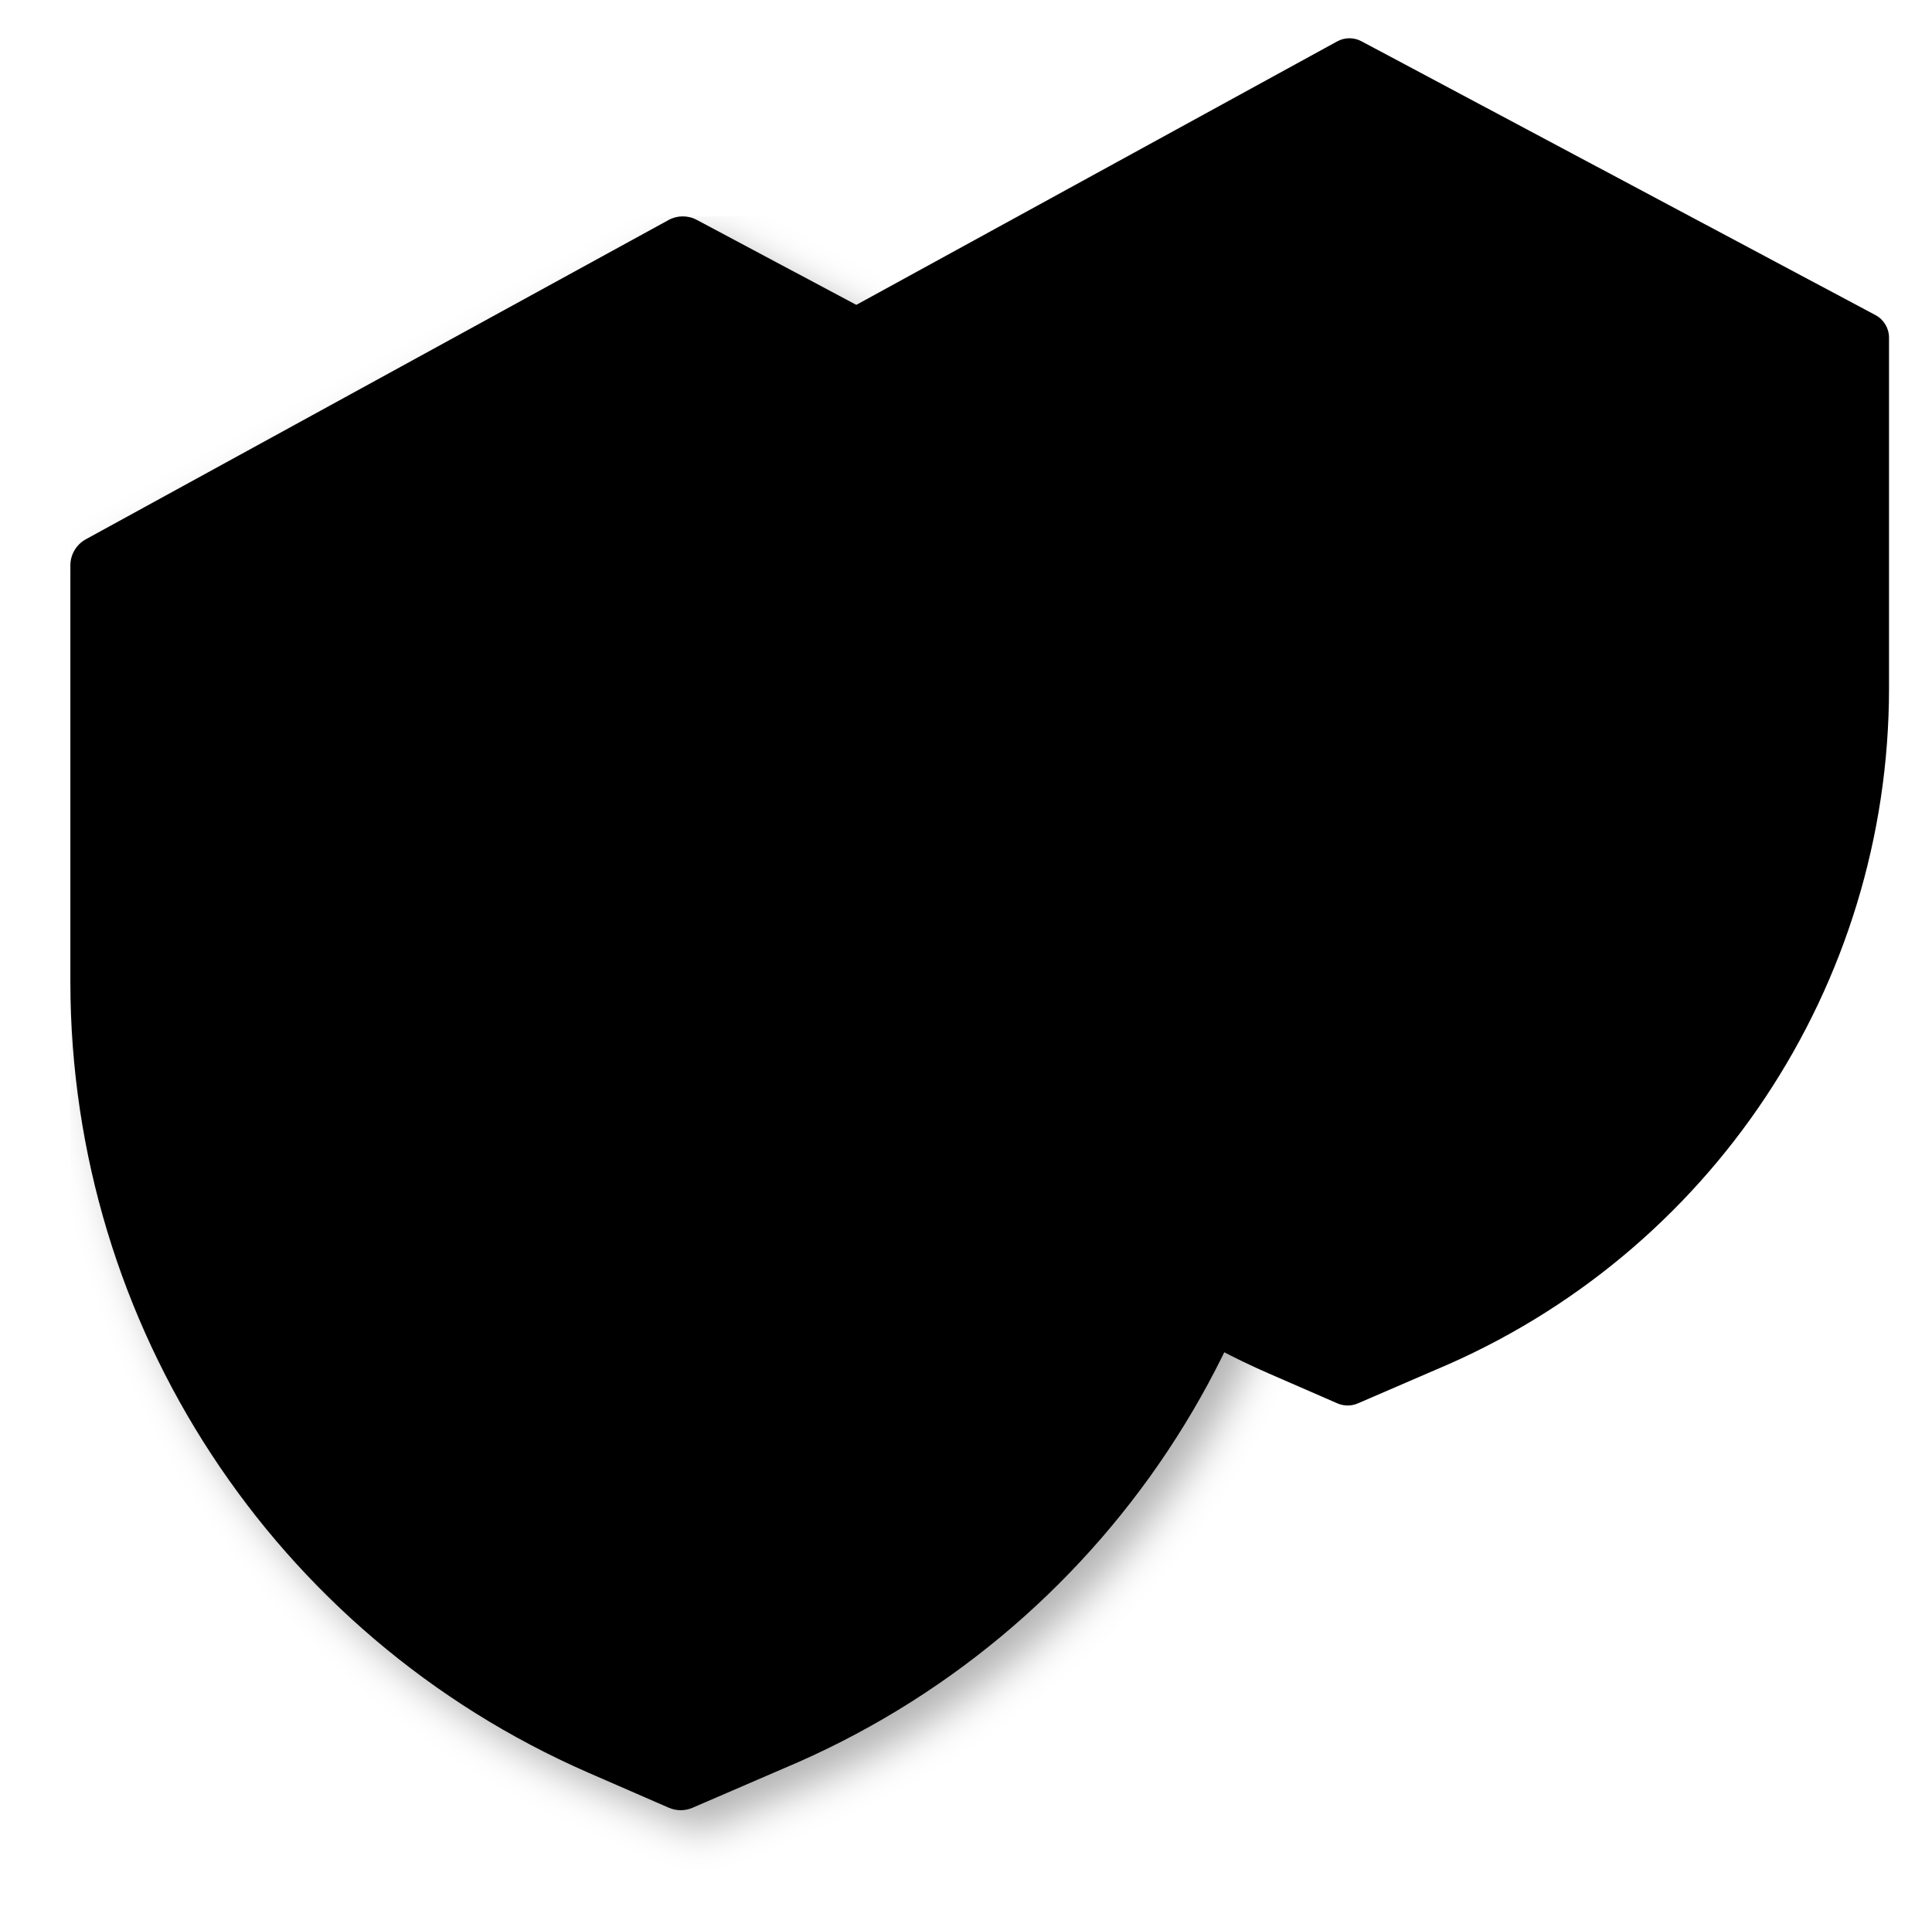
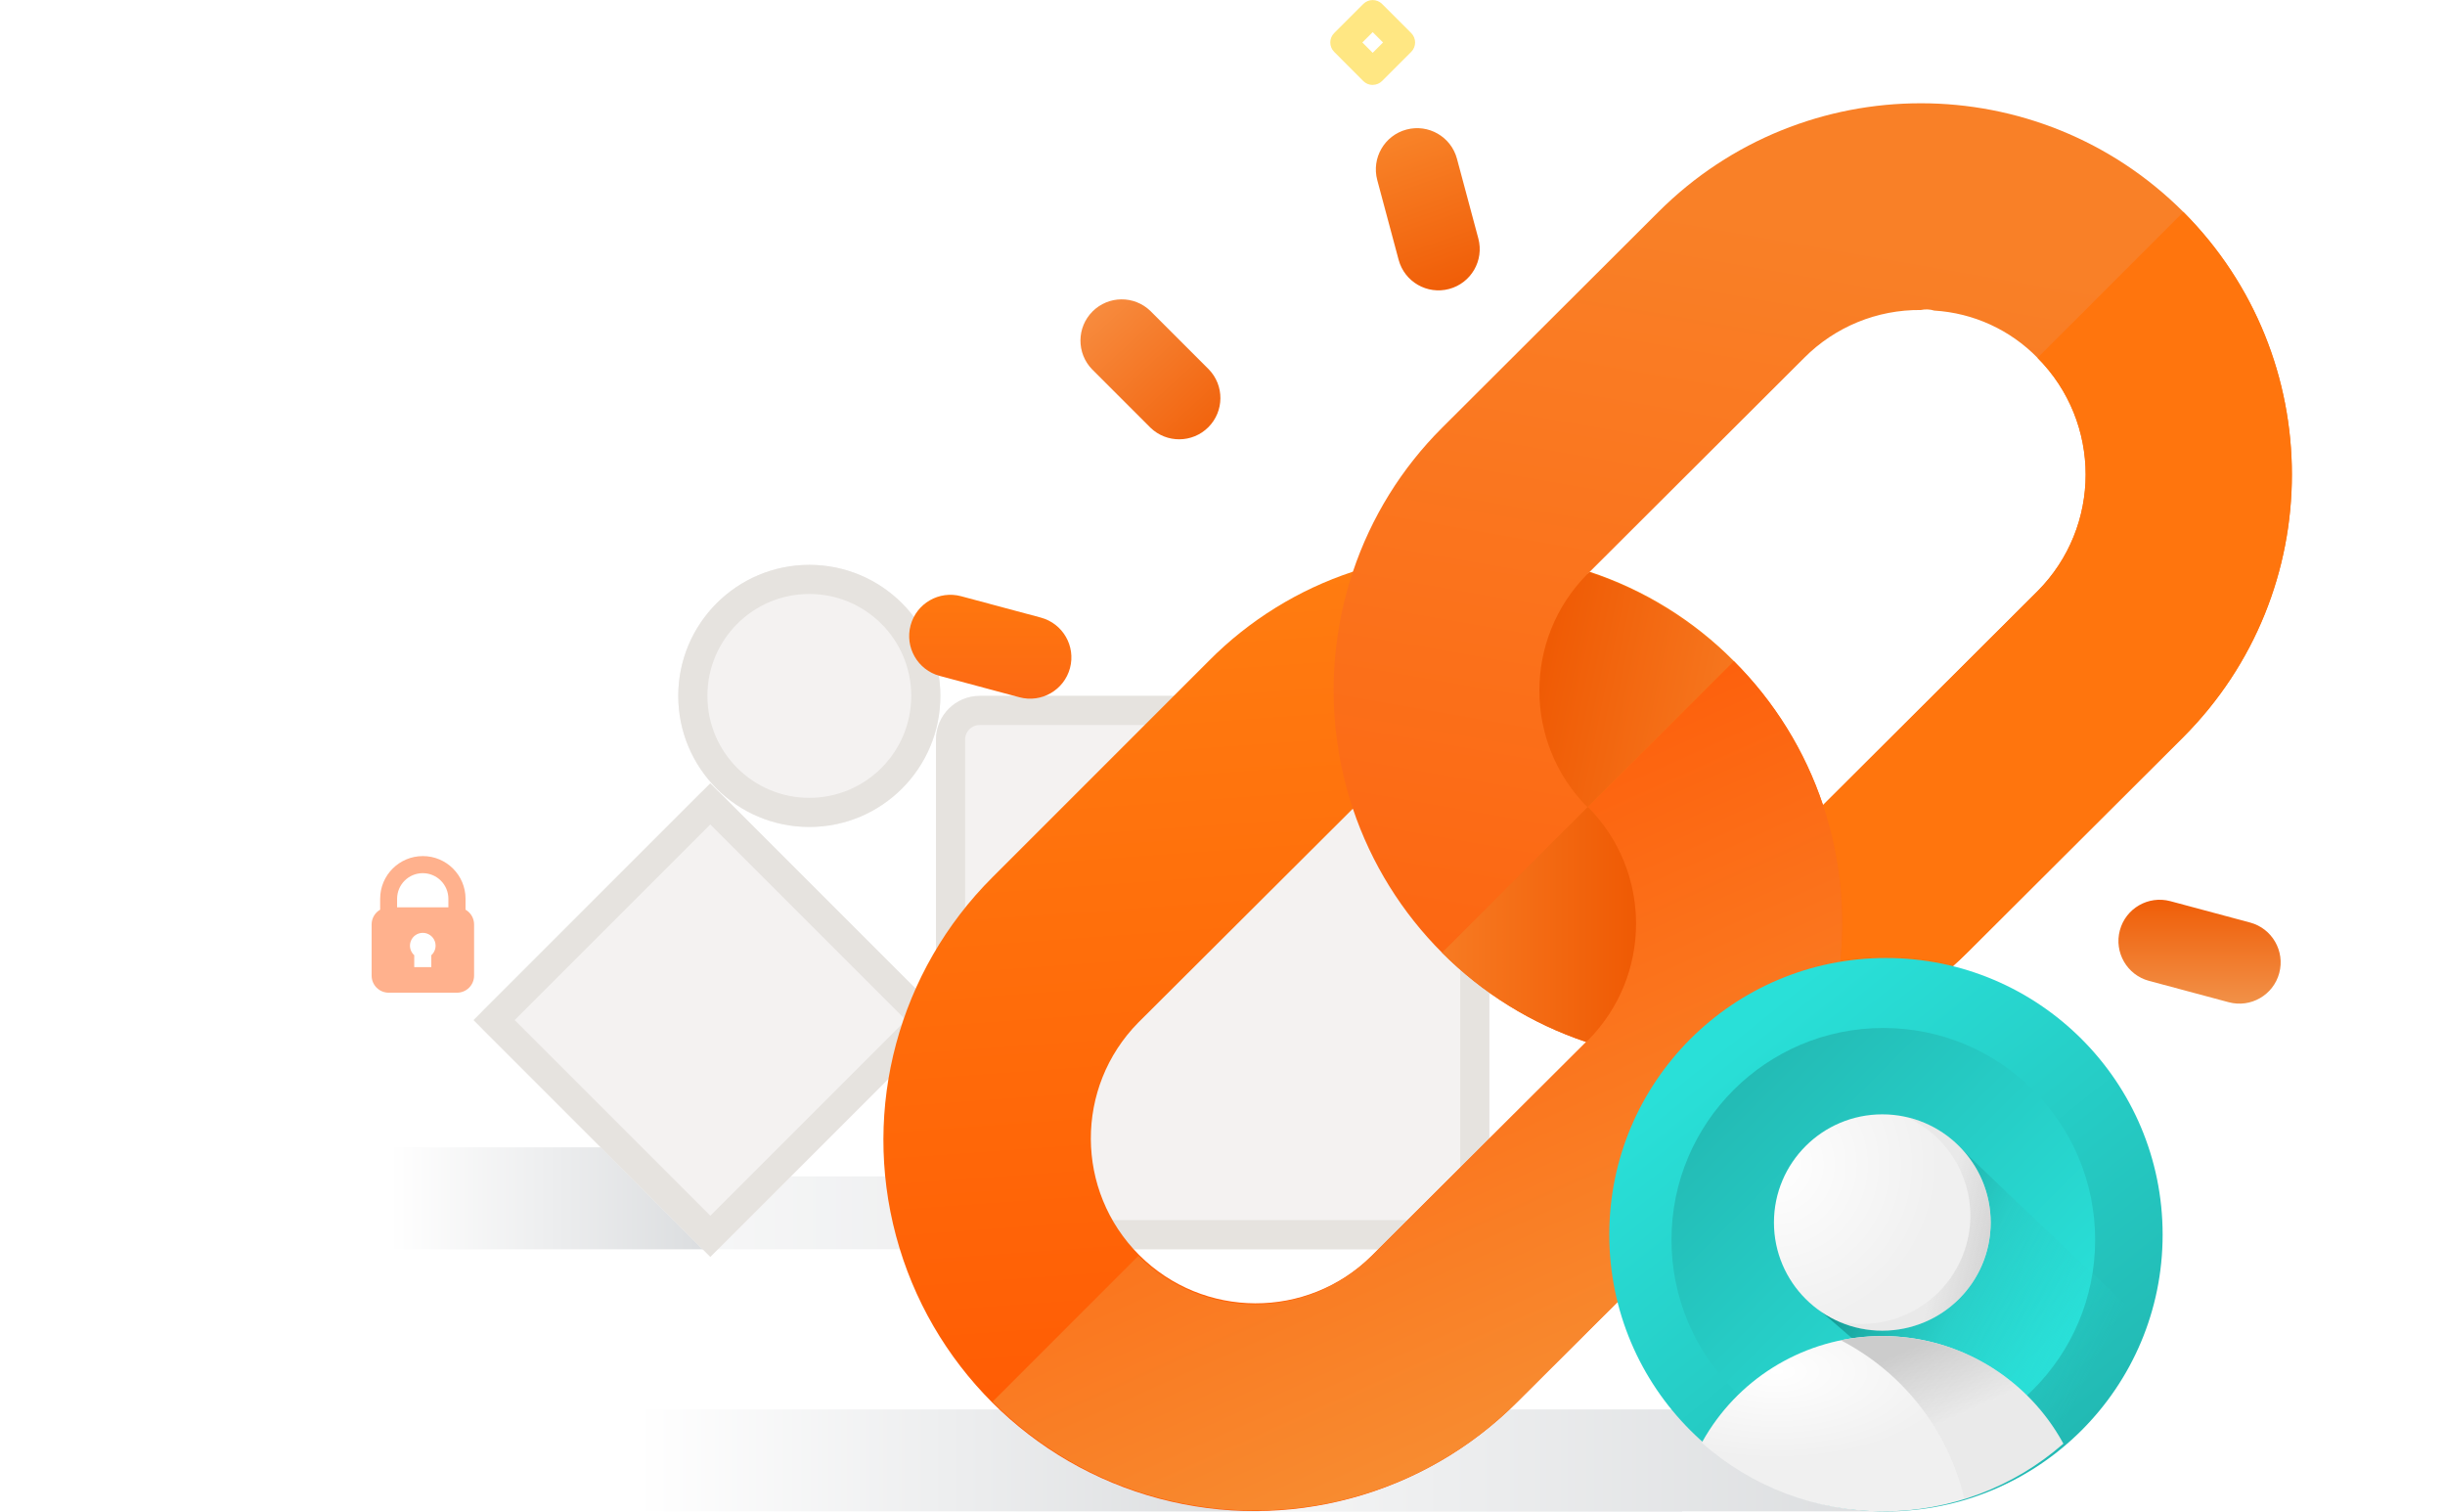
- <svg xmlns="http://www.w3.org/2000/svg" version="1.1" class="icon" id="associated-accounts-mini" x="0px" y="0px" width="101px" height="100px" viewBox="0 0 101 100" xml:space="preserve">
-   <g id="account_1_">
-     <path id="shield_1_" class="path fill blue" d="M98.045,16.476L71.175,2.158c-0.398-0.213-0.876-0.21-1.272,0.007L43.776,16.484   c-0.428,0.234-0.695,0.684-0.695,1.173v18.703c0.016,15.375,9.125,29.283,23.211,35.443l3.627,1.58   c0.338,0.147,0.725,0.147,1.063,0.001l4.087-1.765c14.348-6.026,23.682-20.069,23.684-35.63V17.657   C98.754,17.163,98.48,16.708,98.045,16.476z M45.756,36.359 M74.022,69.159" />
-     <g id="user_1_">
-       <g>
-         <path class="path fill white" d="M81.227,39.618c-1.589-1.587-3.478-2.763-5.541-3.474c2.209-1.521,3.66-4.067,3.66-6.946     c0-4.647-3.781-8.428-8.429-8.428c-4.647,0-8.427,3.78-8.427,8.428c0,2.879,1.451,5.425,3.659,6.946     c-2.062,0.711-3.952,1.887-5.541,3.474c-2.753,2.754-4.27,6.415-4.27,10.309h2.278c0-6.783,5.518-12.301,12.3-12.301     c6.783,0,12.301,5.518,12.301,12.301h2.278C85.496,46.033,83.98,42.372,81.227,39.618z M70.917,35.349     c-3.391,0-6.149-2.759-6.149-6.151s2.758-6.15,6.149-6.15c3.392,0,6.152,2.758,6.152,6.15S74.309,35.349,70.917,35.349z" />
-       </g>
-     </g>
-   </g>
-   <g id="account-shadow">
-     <defs>
-       <filter id="f1" x="0" y="0" width="200%" height="200%">
-         <feOffset result="offOut" in="SourceAlpha" dx="1" dy="1" />
-         <feBlend in="SourceGraphic" in2="blurOut" mode="normal" />
-         <feGaussianBlur result="blurOut" in="offOut" stdDeviation="1" />
-         <feComponentTransfer>
-           <feFuncA type="linear" slope="0.3" />
-         </feComponentTransfer>
-         <feMerge>
-           <feMergeNode />
-           <feMergeNode in="SourceGraphic" />
-         </feMerge>
-       </filter>
-     </defs>
-     <g>
-       <g>
-         <path id="shield_15_" filter="url(#f1)" class="path fill primary" d="M67.751,28.189l-31.323-16.69c-0.465-0.249-1.021-0.245-1.483,0.009L4.489,28.198     c-0.499,0.273-0.81,0.797-0.81,1.367v21.802C3.697,69.29,14.316,85.502,30.736,92.684l4.229,1.842     c0.394,0.172,0.845,0.172,1.24,0.001l4.764-2.057c16.726-7.025,27.606-23.395,27.608-41.535v-21.37     C68.577,28.99,68.258,28.459,67.751,28.189z M6.797,51.367 M39.747,89.601" />
-         <g id="user_13_">
-           <g>
-             <path class="path fill white" d="M48.145,55.166c-1.853-1.85-4.054-3.221-6.458-4.05c2.575-1.773,4.266-4.741,4.266-8.097       c0-5.418-4.407-9.824-9.825-9.824c-5.417,0-9.824,4.406-9.824,9.824c0,3.356,1.692,6.324,4.266,8.097       c-2.403,0.829-4.607,2.2-6.459,4.05c-3.209,3.21-4.977,7.479-4.977,12.018h2.655c0-7.907,6.432-14.339,14.338-14.339       c7.907,0,14.34,6.432,14.34,14.339h2.655C53.122,62.644,51.355,58.375,48.145,55.166z M36.127,50.188       c-3.953,0-7.169-3.216-7.169-7.17s3.216-7.169,7.169-7.169c3.954,0,7.171,3.215,7.171,7.169S40.082,50.188,36.127,50.188z" />
+ <svg xmlns="http://www.w3.org/2000/svg" xmlns:xlink="http://www.w3.org/1999/xlink" width="146.876" height="90.79" viewBox="0 0 146.876 103.79">
+   <defs>
+     <linearGradient id="linear-gradient" x1="0.274" y1="0.5" x2="1" y2="0.5" gradientUnits="objectBoundingBox">
+       <stop offset="0" stop-color="#fff" />
+       <stop offset="1" stop-color="#dbdddf" />
+     </linearGradient>
+     <linearGradient id="linear-gradient-7" x1="0.446" y1="-0.191" x2="0.55" y2="1.09" gradientUnits="objectBoundingBox">
+       <stop offset="0" stop-color="#ff8313" />
+       <stop offset="1" stop-color="#ff5401" />
+     </linearGradient>
+     <linearGradient id="linear-gradient-8" x1="1.224" y1="0.638" x2="0.779" y2="-0.237" gradientUnits="objectBoundingBox">
+       <stop offset="0" stop-color="#f79034" />
+       <stop offset="1" stop-color="#ff5402" />
+     </linearGradient>
+     <linearGradient id="linear-gradient-9" x1="-0.136" y1="-0.239" x2="1" y2="1" gradientUnits="objectBoundingBox">
+       <stop offset="0" stop-color="#f9984e" />
+       <stop offset="1" stop-color="#f16009" />
+     </linearGradient>
+     <linearGradient id="linear-gradient-10" x1="0.5" x2="0.5" y2="1" gradientUnits="objectBoundingBox">
+       <stop offset="0" stop-color="#ff770e" />
+       <stop offset="1" stop-color="#fc6914" />
+     </linearGradient>
+     <linearGradient id="linear-gradient-11" x1="0.5" x2="0.726" y2="1" gradientUnits="objectBoundingBox">
+       <stop offset="0" stop-color="#f88228" />
+       <stop offset="1" stop-color="#f05d07" />
+     </linearGradient>
+     <linearGradient id="linear-gradient-12" x1="0.621" y1="0.159" x2="0.456" y2="1.09" gradientUnits="objectBoundingBox">
+       <stop offset="0" stop-color="#f98027" />
+       <stop offset="1" stop-color="#fd630f" />
+     </linearGradient>
+     <linearGradient id="linear-gradient-13" x1="-0.22" y1="0.5" x2="1.12" y2="0.5" gradientUnits="objectBoundingBox">
+       <stop offset="0" stop-color="#f98229" />
+       <stop offset="1" stop-color="#ee5600" />
+     </linearGradient>
+     <linearGradient id="linear-gradient-14" x1="1.333" y1="0.693" x2="-0.13" y2="0.324" xlink:href="#linear-gradient-13" />
+     <linearGradient id="linear-gradient-15" x1="3.002" y1="1.1" x2="-0.373" y2="-1.202" gradientUnits="objectBoundingBox">
+       <stop offset="0" stop-color="#ff740d" />
+       <stop offset="1" stop-color="#ff750d" />
+     </linearGradient>
+     <linearGradient id="linear-gradient-16" x1="0.5" y1="1" x2="0" gradientUnits="objectBoundingBox">
+       <stop offset="0" stop-color="#29cfc8" />
+       <stop offset="1" stop-color="#0882c2" />
+     </linearGradient>
+     <linearGradient id="linear-gradient-17" x1="0.5" y1="1" x2="0.5" gradientUnits="objectBoundingBox">
+       <stop offset="0" stop-color="#f19148" />
+       <stop offset="1" stop-color="#f05d07" />
+     </linearGradient>
+     <linearGradient id="linear-gradient-18" x1="0.5" y1="1" x2="0.5" gradientUnits="objectBoundingBox">
+       <stop offset="0" stop-color="#16a1eb" />
+       <stop offset="1" stop-color="#067dbd" />
+     </linearGradient>
+     <linearGradient id="linear-gradient-19" x1="0.757" y1="0.959" x2="0.149" y2="0.196" gradientUnits="objectBoundingBox">
+       <stop offset="0" stop-color="#22b9b3" />
+       <stop offset="1" stop-color="#29e0d8" />
+     </linearGradient>
+     <linearGradient id="linear-gradient-20" x1="0.821" y1="0.821" x2="0.126" y2="0.126" gradientUnits="objectBoundingBox">
+       <stop offset="0" stop-color="#29e0d8" />
+       <stop offset="1" stop-color="#23bab4" />
+     </linearGradient>
+     <linearGradient id="linear-gradient-21" x1="0.084" y1="0.36" x2="0.818" y2="0.733" gradientUnits="objectBoundingBox">
+       <stop offset="0" stop-color="#0f8d87" />
+       <stop offset="0.472" stop-color="#2ac8c2" stop-opacity="0.49" />
+       <stop offset="1" stop-color="#29e0d8" stop-opacity="0" />
+     </linearGradient>
+     <radialGradient id="radial-gradient" cx="0.208" cy="0.202" r="0.5" gradientUnits="objectBoundingBox">
+       <stop offset="0" stop-color="#fff" />
+       <stop offset="1" stop-color="#f0f0f0" />
+     </radialGradient>
+     <radialGradient id="radial-gradient-2" cx="0" cy="0.233" r="0.764" gradientTransform="translate(0.106 0.025) rotate(27.054)" xlink:href="#radial-gradient" />
+     <linearGradient id="linear-gradient-22" x1="0.433" x2="0.678" y2="0.398" gradientUnits="objectBoundingBox">
+       <stop offset="0" stop-color="#ccc" />
+       <stop offset="1" stop-color="#ccc" stop-opacity="0.169" />
+     </linearGradient>
+     <linearGradient id="linear-gradient-23" x1="0.719" y1="0.4" x2="1.177" y2="0.537" gradientUnits="objectBoundingBox">
+       <stop offset="0" stop-color="#ccc" stop-opacity="0.188" />
+       <stop offset="1" stop-color="#ccc" />
+     </linearGradient>
+   </defs>
+   <g id="associated-accounts-mini" transform="translate(-203 -98.21)">
+     <g id="lock-idle-accounts-illustration">
+       <rect id="Rectangle_500" data-name="Rectangle 500" width="86" height="7" transform="translate(241 177)" fill="url(#linear-gradient)" />
+       <rect id="Rectangle_455" data-name="Rectangle 455" width="66" height="5" transform="translate(203 179)" opacity="0.6" fill="url(#linear-gradient)" />
+       <path id="Path_98" d="M141.064,46.254a.914.914,0,0,1-.645-.267l-2-2.005a.914.914,0,0,1,0-1.291l2-2a.914.914,0,0,1,1.291,0l2,2a.914.914,0,0,1,0,1.291l-2,2a.909.909,0,0,1-.645.267Zm-.711-2.917.711.711.711-.711-.711-.711Z" transform="translate(145.688 57.79)" fill="#ffe783" />
+       <path id="padlock" d="M70.9,3.681V2.932a2.932,2.932,0,1,0-5.864,0v.749a1.169,1.169,0,0,0-.586,1.01V8.209a1.174,1.174,0,0,0,1.173,1.173h4.691a1.174,1.174,0,0,0,1.173-1.173V4.691a1.169,1.169,0,0,0-.586-1.01ZM67.963,1.173a1.761,1.761,0,0,1,1.759,1.759v.586H66.2V2.932a1.761,1.761,0,0,1,1.759-1.759Zm.586,5.635v.815H67.377V6.808a.88.88,0,1,1,1.173,0Z" transform="translate(153.555 157)" fill="#ffb18d" />
+       <rect id="Rectangle_446" data-name="Rectangle 446" width="66" height="5" transform="translate(242 197)" fill="url(#linear-gradient)" />
+       <rect id="Rectangle_450" data-name="Rectangle 450" width="86" height="7" transform="translate(237 195)" fill="url(#linear-gradient)" />
+       <rect id="Rectangle_484" data-name="Rectangle 484" width="59" height="7" transform="translate(220 195)" fill="url(#linear-gradient)" />
+       <g id="Group_1293" data-name="Group 1293" transform="translate(17)">
+         <rect id="Rectangle_499" data-name="Rectangle 499" width="30" height="7" transform="translate(194 177)" fill="url(#linear-gradient)" />
+         <g id="Group_1275" data-name="Group 1275" transform="translate(208 137)">
+           <g id="Rectangle_496" data-name="Rectangle 496" transform="translate(31.763 9)" fill="#f4f2f1" stroke="#e6e3df" stroke-width="2">
+             <rect width="38" height="38" rx="3" stroke="none" />
+             <rect x="1" y="1" width="36" height="36" rx="2" fill="none" />
+           </g>
+           <g id="Rectangle_497" data-name="Rectangle 497" transform="translate(16.264 47.527) rotate(-135)" fill="#f4f2f1" stroke="#e6e3df" stroke-width="2">
+             <rect width="23" height="23" rx="1" stroke="none" />
+             <rect x="1" y="1" width="21" height="21" fill="none" />
+           </g>
+           <g id="Ellipse_222" data-name="Ellipse 222" transform="translate(14.063 0)" fill="#f4f2f1" stroke="#e6e3df" stroke-width="2">
+             <ellipse cx="9" cy="9" rx="9" ry="9" stroke="none" />
+             <ellipse cx="9" cy="9" rx="8" ry="8" fill="none" />
          </g>
        </g>
      </g>
    </g>
+     <g id="link" transform="translate(253.194 105.184)">
+       <path id="Path_2189" data-name="Path 2189" d="M64.485,201.413l9.174-13.9-9.174-2.364a25.282,25.282,0,0,0-6.129-9.895,24.893,24.893,0,0,0-9.895-6.129l-.12.12L37.164,168.8l-4.968.32a24.894,24.894,0,0,0-9.895,6.129L7.45,190.1A25.481,25.481,0,1,0,43.5,226.121l14.851-14.813A25.277,25.277,0,0,0,64.485,201.413Zm-31,14.693a11.331,11.331,0,0,1-16.024-16.024L32.2,185.389l8.052,7.972,8.092,7.932Z" transform="translate(0 -136.834)" fill="url(#linear-gradient-7)" />
+       <path id="Path_2190" data-name="Path 2190" d="M90.364,239.013,75.513,253.826a25.494,25.494,0,0,1-36.054,0l10.015-10.015a11.327,11.327,0,0,0,16.024,0L80.349,229l-8.092-7.932,18.107-18.107a25.281,25.281,0,0,1,6.129,9.895l9.174,2.364-9.174,13.9A25.278,25.278,0,0,1,90.364,239.013Z" transform="translate(-32.009 -164.539)" fill="url(#linear-gradient-8)" />
+       <g id="Group_1253" data-name="Group 1253">
+         <path id="Path_2192" data-name="Path 2192" d="M76.113,80.117l-4.006-4.006a2.833,2.833,0,0,1,4.006-4.006l4.006,4.006a2.833,2.833,0,0,1-4.006,4.006Z" transform="translate(-57.818 -57.722)" fill="url(#linear-gradient-9)" />
+         <path id="Path_2194" data-name="Path 2194" d="M9.253,180.967a2.832,2.832,0,0,1,3.47-2l5.473,1.467a2.833,2.833,0,0,1-1.467,5.473l-5.473-1.467A2.834,2.834,0,0,1,9.253,180.967Z" transform="translate(-7.429 -144.997)" fill="url(#linear-gradient-10)" />
+         <path id="Path_2196" data-name="Path 2196" d="M180.434,18.2l-1.467-5.473a2.833,2.833,0,1,1,5.473-1.467l1.467,5.473a2.833,2.833,0,1,1-5.473,1.467Z" transform="translate(-145.095 -7.333)" fill="url(#linear-gradient-11)" />
+       </g>
+       <path id="Path_2197" data-name="Path 2197" d="M221.859,7.582a25.5,25.5,0,0,0-36.054,0L170.954,22.4a25.281,25.281,0,0,0-6.129,9.895,25.673,25.673,0,0,0,0,16.265,25.438,25.438,0,0,0,16.024,16.024l.12-.12a11.364,11.364,0,0,0,0-16.024,11.364,11.364,0,0,1,0-16.024L195.82,17.6a11.138,11.138,0,0,1,8.012-3.285,1.834,1.834,0,0,1,.921.04,10.817,10.817,0,0,1,7.09,3.245,11.364,11.364,0,0,1,0,16.024l-14.73,14.693a25.673,25.673,0,0,1,0,16.265,25.826,25.826,0,0,0,9.895-6.129l14.851-14.813A25.533,25.533,0,0,0,221.859,7.582Z" transform="translate(-132.628 0)" fill="url(#linear-gradient-12)" />
+       <g id="Group_1183" data-name="Group 1183" transform="translate(38.325 7.583)">
+         <path id="Path_2198" data-name="Path 2198" d="M212.978,272.019l-.12.12a25.242,25.242,0,0,1-9.9-6.129l10.015-10.015A11.364,11.364,0,0,1,212.978,272.019Z" transform="translate(-202.963 -215.143)" fill="url(#linear-gradient-13)" />
+         <path id="Path_2241" data-name="Path 2241" d="M206.268,256.115l.12-.12a25.242,25.242,0,0,1,9.9,6.129L206.268,272.14A11.364,11.364,0,0,1,206.268,256.115Z" transform="translate(-196.283 -231.261)" fill="url(#linear-gradient-14)" />
+         <path id="Path_2199" data-name="Path 2199" d="M366.24,75.71,351.389,90.524a25.825,25.825,0,0,1-9.895,6.129,25.674,25.674,0,0,0,0-16.265L356.224,65.7a11.364,11.364,0,0,0,0-16.024L366.24,39.656A25.532,25.532,0,0,1,366.24,75.71Z" transform="translate(-315.335 -39.656)" fill="url(#linear-gradient-15)" />
+       </g>
+       <g id="Group_1254" data-name="Group 1254" transform="translate(56.727 54.822)">
+         <path id="Path_2192-2" data-name="Path 2192" d="M76.113,72.105l4.006,4.006a2.833,2.833,0,0,1-4.006,4.006l-4.006-4.006a2.833,2.833,0,0,1,4.006-4.006Z" transform="translate(-53.497 -53.499)" fill="url(#linear-gradient-16)" />
+         <path id="Path_2194-2" data-name="Path 2194" d="M20.2,183.9a2.832,2.832,0,0,1-3.47,2l-5.473-1.467a2.833,2.833,0,1,1,1.467-5.473l5.473,1.467A2.834,2.834,0,0,1,20.2,183.9Z" transform="translate(18.887 -178.87)" fill="url(#linear-gradient-17)" />
+         <path id="Path_2196-2" data-name="Path 2196" d="M184.44,11.256l1.467,5.473a2.833,2.833,0,1,1-5.473,1.467l-1.467-5.473a2.833,2.833,0,0,1,5.473-1.467Z" transform="translate(-178.87 18.884)" fill="url(#linear-gradient-18)" />
+       </g>
+     </g>
+     <g id="Group_1252" data-name="Group 1252" transform="translate(-1281 -1532.646)">
+       <circle id="Ellipse_177" data-name="Ellipse 177" cx="19" cy="19" r="19" transform="translate(1584 1696.645)" fill="url(#linear-gradient-19)" />
+       <circle id="Ellipse_181" data-name="Ellipse 181" cx="14.547" cy="14.547" r="14.547" transform="translate(1588.272 1701.45)" fill="url(#linear-gradient-20)" />
+       <path id="Intersection_8" data-name="Intersection 8" d="M0,10.411,10.524,0C16.9,6.126,21.2,10.136,23.3,12.069a18.859,18.859,0,0,1-8.95,10.787Z" transform="translate(1597.411 1709.522)" fill="url(#linear-gradient-21)" />
+       <path id="Intersection_5" data-name="Intersection 5" d="M0,7.323q.238-.432.507-.849a14.154,14.154,0,0,1,23.81.045q.273.426.514.868a18.734,18.734,0,0,1-12.379,4.65A18.733,18.733,0,0,1,0,7.323Z" transform="translate(1590.352 1722.609)" fill="url(#radial-gradient)" />
+       <ellipse id="Ellipse_180" data-name="Ellipse 180" cx="7.442" cy="7.428" rx="7.442" ry="7.428" transform="translate(1595.308 1707.381)" fill="url(#radial-gradient-2)" />
+       <path id="Subtraction_21" data-name="Subtraction 21" d="M8.493,11.191h0A16.528,16.528,0,0,0,0,.287,14.251,14.251,0,0,1,7.608.819a14.084,14.084,0,0,1,4.068,2.267,14.165,14.165,0,0,1,3.094,3.432c.181.282.354.574.514.868a18.664,18.664,0,0,1-6.789,3.8Z" transform="translate(1599.899 1722.609)" fill="url(#linear-gradient-22)" />
+       <path id="Subtraction_22" data-name="Subtraction 22" d="M3.042,14.673A7.4,7.4,0,0,1,0,14.026,7.449,7.449,0,0,0,9.09,6.78,7.442,7.442,0,0,0,4.693,0,7.428,7.428,0,0,1,3.042,14.673Z" transform="translate(1599.708 1707.565)" fill="url(#linear-gradient-23)" />
+     </g>
  </g>
</svg>
